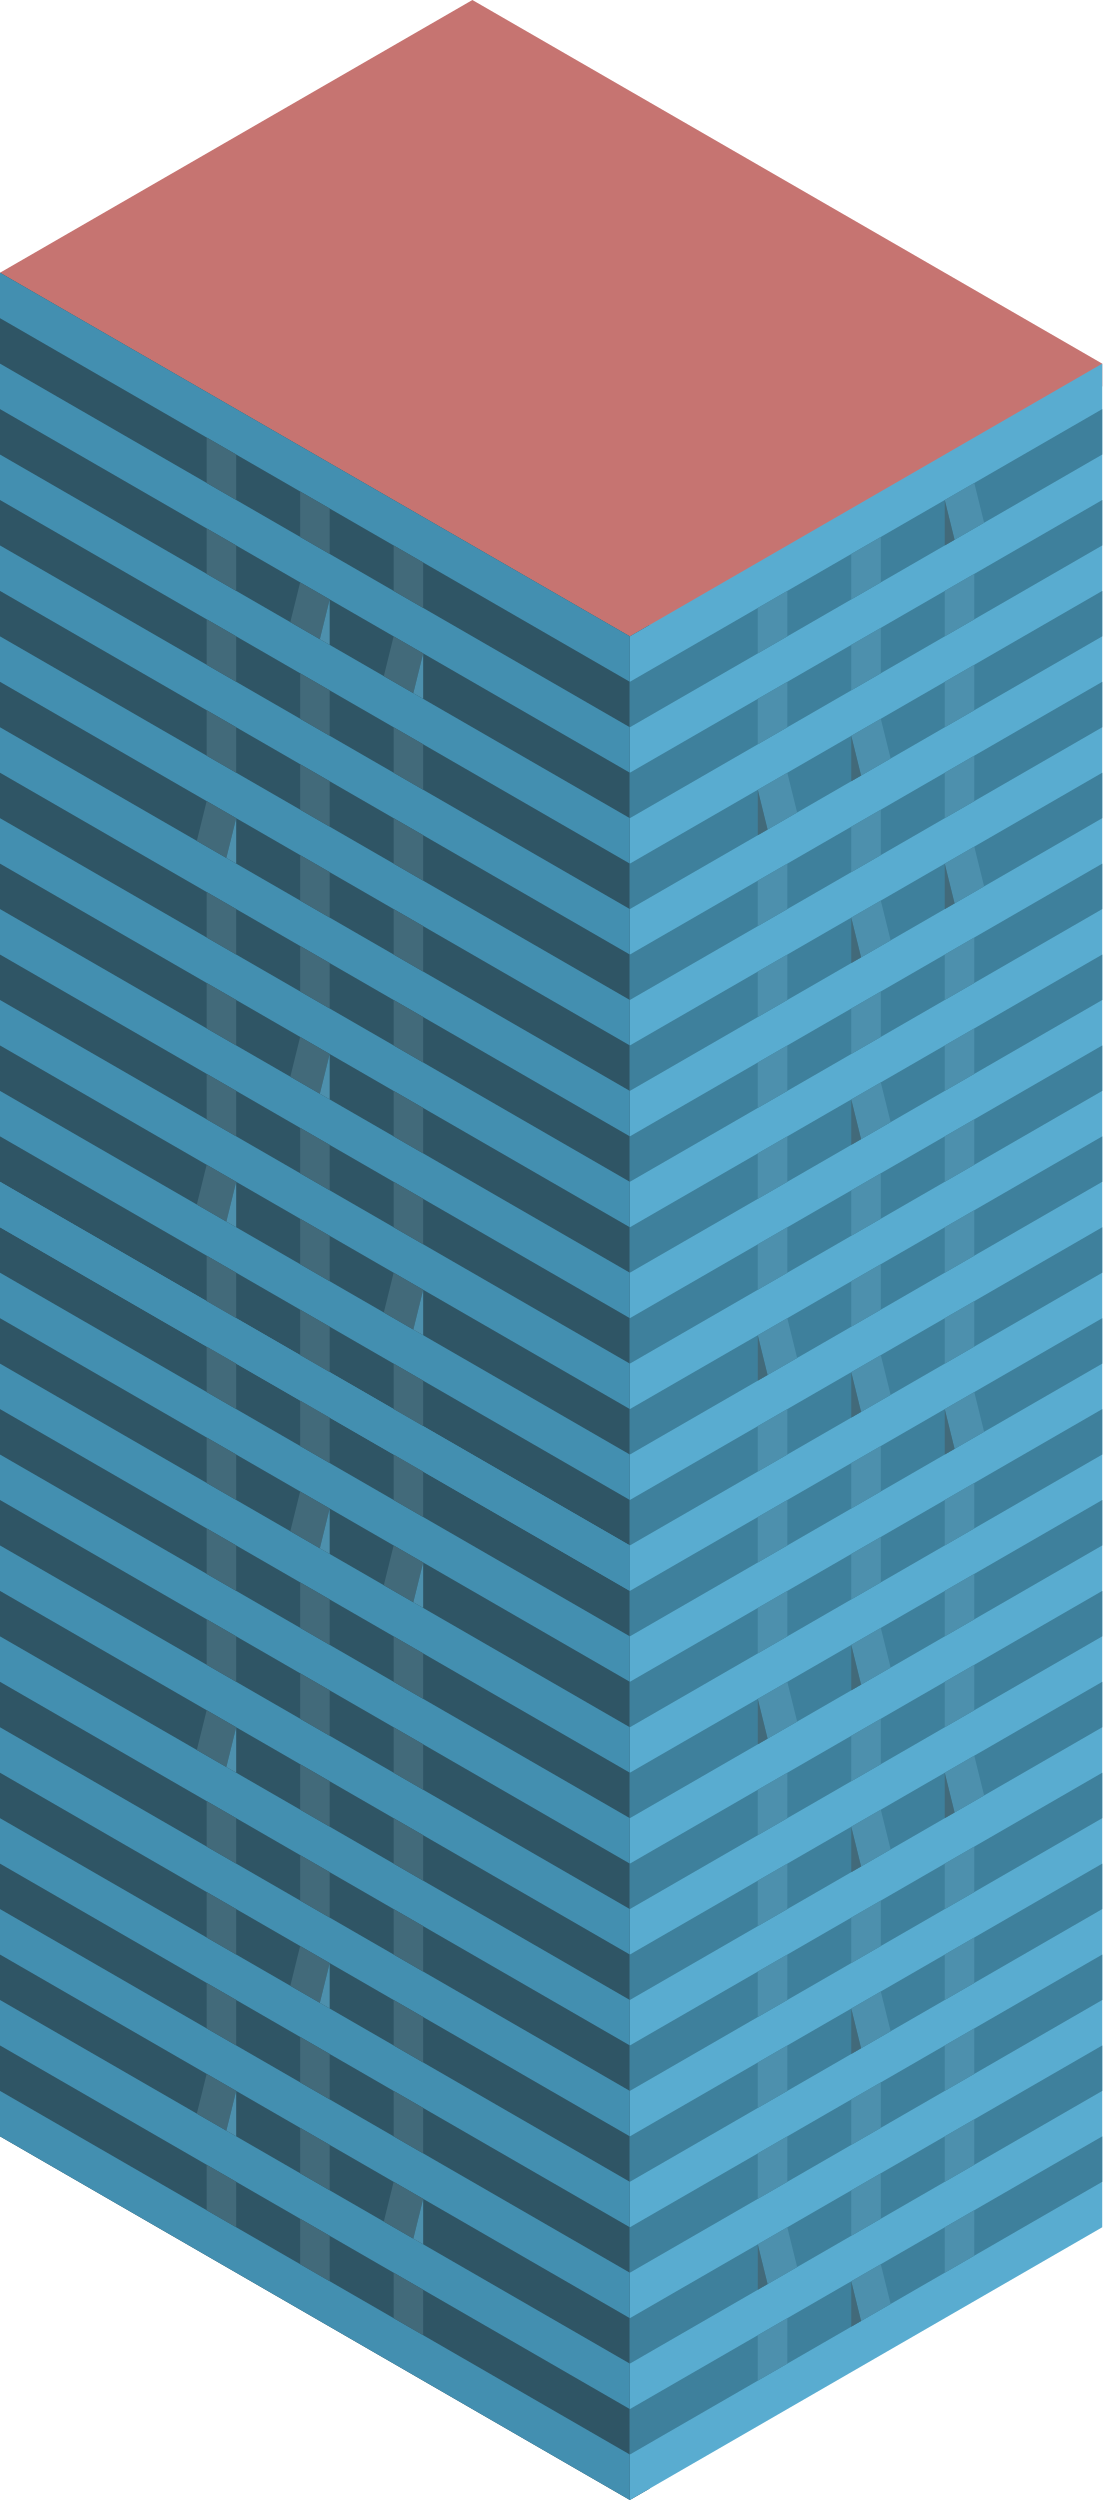
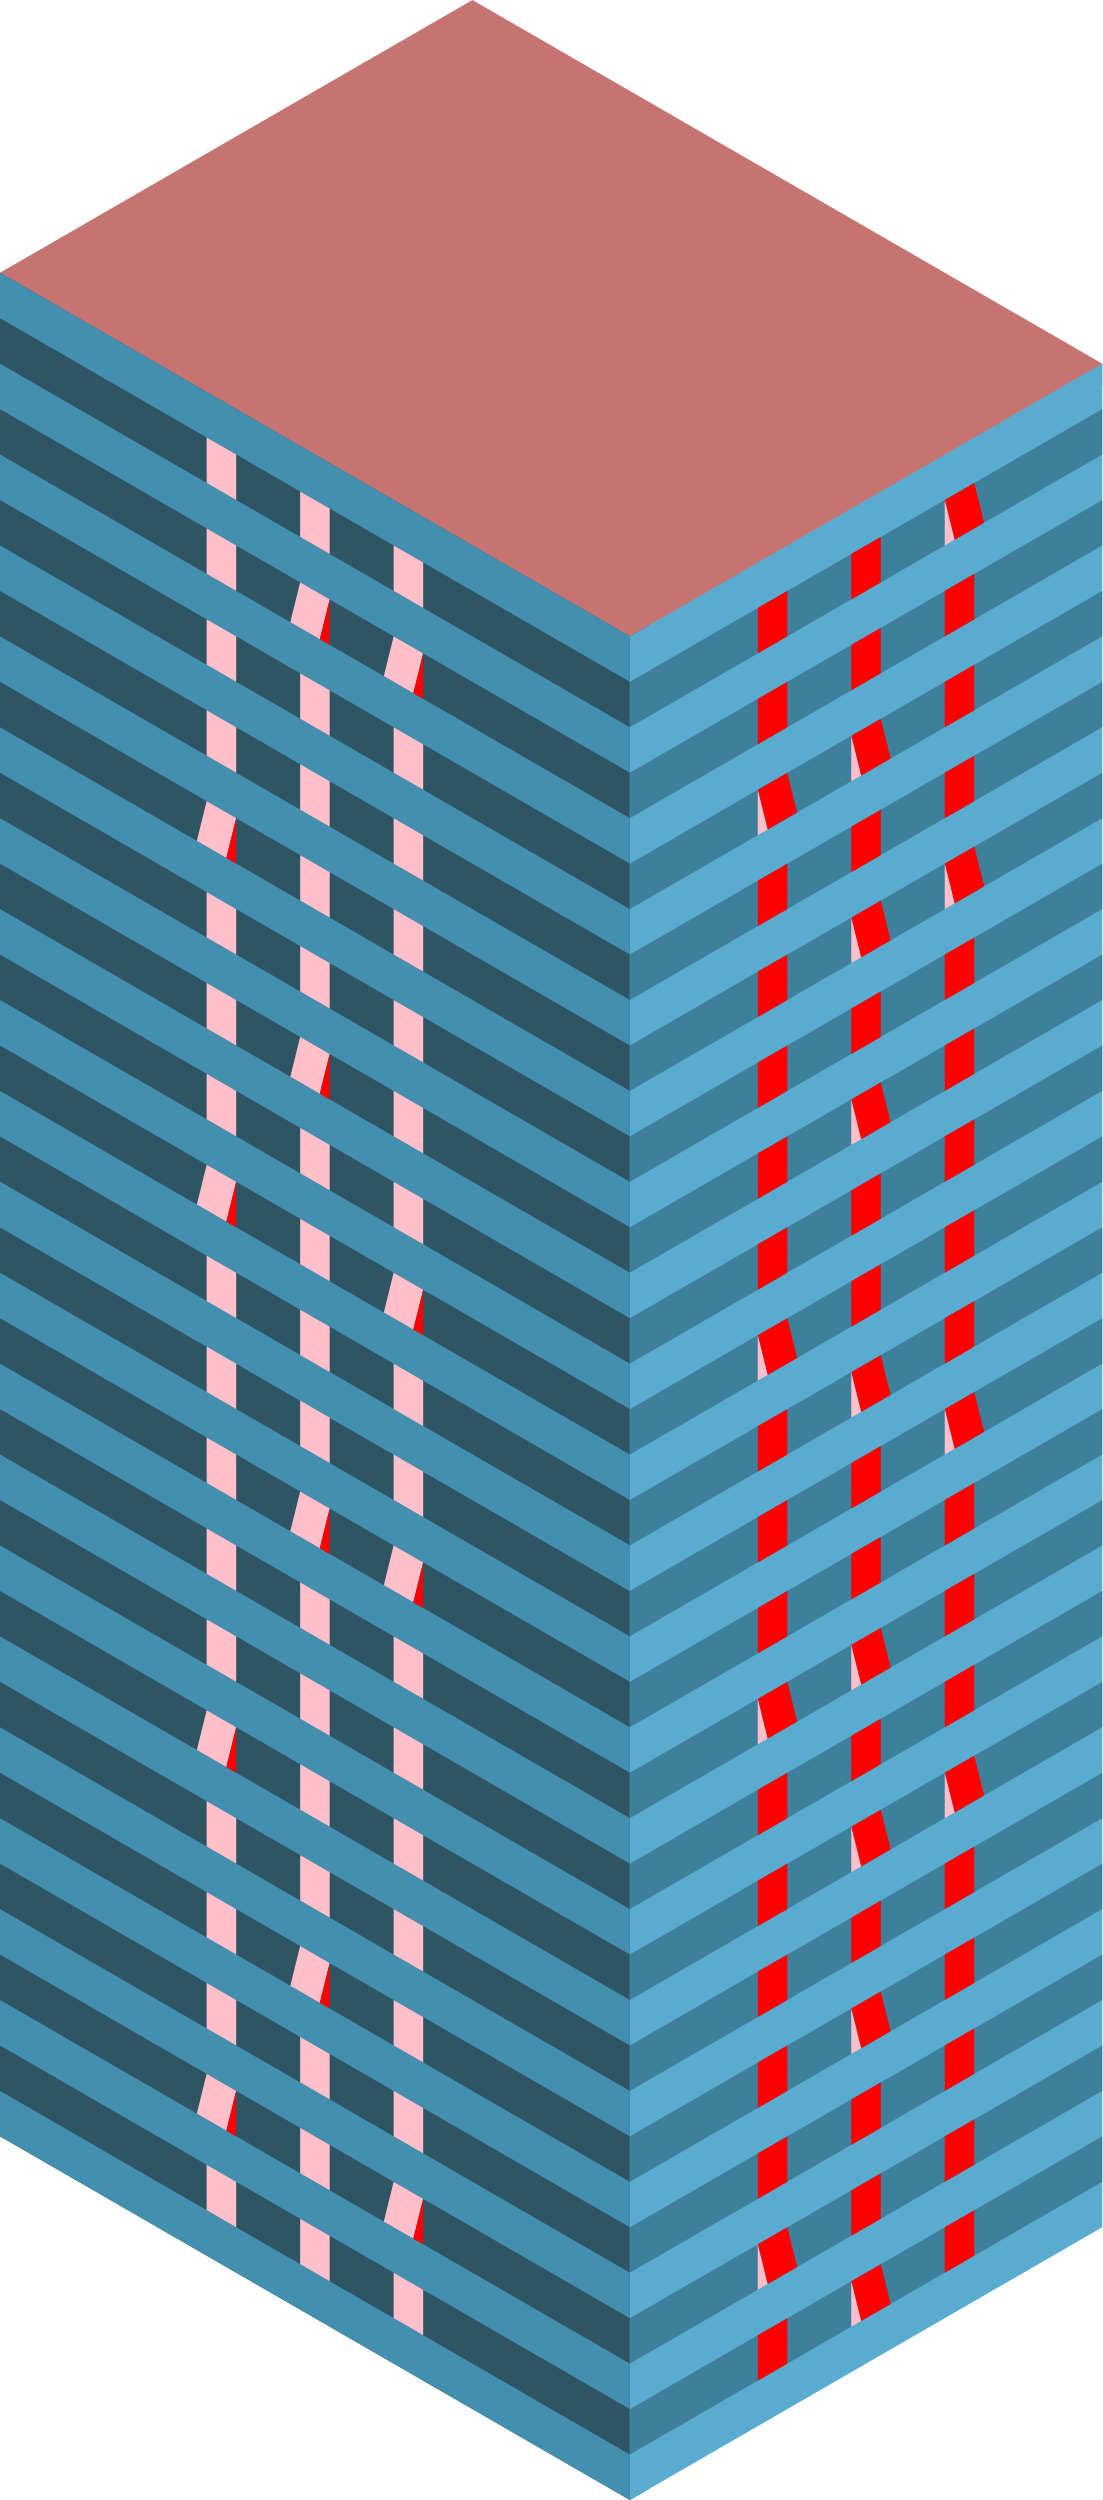
<svg xmlns="http://www.w3.org/2000/svg" id="Layer_1" data-name="Layer 1" viewBox="0 0 280 635.085">
  <defs>
    <style>
-       .top-dark {
-         fill: #c67471;
-       }
- 
-       .curtain-L-prim-dark {
-         fill: #2f5565;
-       }
- 
-       .curtain-R-prim-light {
-         fill: #59acd0;
-       }
- 
-       .curtain-R-prim-dark {
-         fill: #3e809c;
-       }
- 
-       .curtain-L-prim-light {
-         fill: #438fb0;
-       }
- 
-       .curtain-L-prim-dark-light {
-         fill: #426a7a;
-       }
- 
-       .curtain-R-prim-dark-light {
-         fill: #4d90ad;
-       }
-     </style>
+             .top-dark {
+             fill: #c67471;
+             }
+ 
+             .curtain-L-prim-dark {
+             fill: #2f5565;
+             }
+ 
+             .curtain-R-prim-light {
+             fill: #59acd0;
+             }
+ 
+             .curtain-R-prim-dark {
+             fill: #3e809c;
+             }
+ 
+             .curtain-L-prim-light {
+             fill: #438fb0;
+             }
+ 
+             .curtain-R-prim-dark-light {
+             fill: red;
+             }
+ 
+             .curtain-L-prim-dark-light {
+             fill: pink;
+             }
+         </style>
  </defs>
  <g id="Group">
    <path id="anchor_0_161.658_280" class="top-dark" d="M0,75.056V69.282L120,0,280,92.376V98.15l-120,69.282Z" />
    <path id="windows-L1" class="curtain-L-prim-dark" d="M0,69.282l160,92.376,5-2.887V632.199l-5,2.887L0,542.709Z" />
    <path id="windows-R4" class="curtain-R-prim-light" d="M160,161.658l60-34.641,60-34.641V565.803l-120,69.282Z" />
    <path id="Path" class="curtain-R-prim-dark" d="M160,207.846l120-69.282v-11.547l-120,69.282Z" />
    <path id="Path-2" data-name="Path" class="curtain-R-prim-dark" d="M160,323.316l120-69.282v-11.547l-120,69.282Z" />
    <path id="Path-3" data-name="Path" class="curtain-R-prim-dark" d="M160,230.94l120-69.282v-11.547l-120,69.282Z" />
    <path id="Path-4" data-name="Path" class="curtain-R-prim-dark" d="M160,346.41l120-69.282v-11.547l-120,69.282Z" />
    <path id="Path-5" data-name="Path" class="curtain-R-prim-dark" d="M160,254.034l120-69.282v-11.547l-120,69.282Z" />
    <path id="Path-6" data-name="Path" class="curtain-R-prim-dark" d="M160,369.504l120-69.282V288.675l-120,69.282Z" />
    <path id="Path-7" data-name="Path" class="curtain-R-prim-dark" d="M160,184.752,280,115.47v-11.547l-120,69.282Z" />
    <path id="Path-8" data-name="Path" class="curtain-R-prim-dark" d="M160,300.222,280,230.94v-11.547L160,288.675Z" />
    <path id="Path-9" data-name="Path" class="curtain-R-prim-dark" d="M160,277.128l120-69.282v-11.547l-120,69.282Z" />
    <path id="Path-10" data-name="Path" class="curtain-R-prim-dark" d="M160,392.598l120-69.282v-11.547l-120,69.282Z" />
    <path id="Path-11" data-name="Path" class="curtain-R-prim-dark" d="M160,438.786l120-69.282v-11.547l-120,69.282Z" />
    <path id="Path-12" data-name="Path" class="curtain-R-prim-dark" d="M160,554.256l120-69.282v-11.547l-120,69.282Z" />
    <path id="Path-13" data-name="Path" class="curtain-R-prim-dark" d="M160,461.88l120-69.282v-11.547l-120,69.282Z" />
    <path id="Path-14" data-name="Path" class="curtain-R-prim-dark" d="M160,577.35l120-69.282v-11.547L160,565.803Z" />
    <path id="Path-15" data-name="Path" class="curtain-R-prim-dark" d="M160,484.974l120-69.282v-11.547l-120,69.282Z" />
    <path id="Path-16" data-name="Path" class="curtain-R-prim-dark" d="M160,600.444l120-69.282v-11.547l-120,69.282Z" />
    <path id="Path-17" data-name="Path" class="curtain-R-prim-dark" d="M160,415.692,280,346.41v-11.547l-120,69.282Z" />
    <path id="Path-18" data-name="Path" class="curtain-R-prim-dark" d="M160,531.162,280,461.88v-11.547l-120,69.282Z" />
    <path id="Path-19" data-name="Path" class="curtain-R-prim-dark" d="M160,508.068l120-69.282V427.239l-120,69.282Z" />
    <path id="Path-20" data-name="Path" class="curtain-R-prim-dark" d="M160,623.538l120-69.282v-11.547l-120,69.282Z" />
    <path id="Path-21" data-name="Path" class="curtain-L-prim-light" d="M160,173.205v-11.547L0,69.282v11.547Z" />
    <path id="Path-22" data-name="Path" class="curtain-L-prim-light" d="M160,265.581v-11.547L0,161.658v11.547Z" />
    <path id="Path-23" data-name="Path" class="curtain-L-prim-light" d="M160,219.393V207.846L0,115.47v11.547Z" />
    <path id="Path-24" data-name="Path" class="curtain-L-prim-light" d="M160,311.769v-11.547L0,207.846v11.547Z" />
    <path id="Path-25" data-name="Path" class="curtain-L-prim-light" d="M160,357.957V346.41L0,254.034v11.547Z" />
    <path id="Path-26" data-name="Path" class="curtain-L-prim-light" d="M160,196.299v-11.547L0,92.376v11.547Z" />
    <path id="Path-27" data-name="Path" class="curtain-L-prim-light" d="M160,288.675v-11.547L0,184.752v11.547Z" />
    <path id="Path-28" data-name="Path" class="curtain-L-prim-light" d="M160,242.487V230.94L0,138.564v11.547Z" />
    <path id="Path-29" data-name="Path" class="curtain-L-prim-light" d="M160,334.863v-11.547L0,230.94v11.547Z" />
    <path id="Path-30" data-name="Path" class="curtain-L-prim-light" d="M160,381.051v-11.547L0,277.128v11.547Z" />
    <path id="Path-31" data-name="Path" class="curtain-L-prim-light" d="M160,404.145v-11.547L0,300.222v11.547Z" />
    <path id="Path-32" data-name="Path" class="curtain-L-prim-light" d="M160,404.145v-11.547L0,300.222v11.547Z" />
    <path id="Path-33" data-name="Path" class="curtain-L-prim-light" d="M160,496.521v-11.547L0,392.598v11.547Z" />
    <path id="Path-34" data-name="Path" class="curtain-L-prim-light" d="M160,450.333v-11.547L0,346.41v11.547Z" />
    <path id="Path-35" data-name="Path" class="curtain-L-prim-light" d="M160,542.709v-11.547L0,438.786v11.547Z" />
    <path id="Path-36" data-name="Path" class="curtain-L-prim-light" d="M160,588.897V577.35L0,484.974v11.547Z" />
    <path id="Path-37" data-name="Path" class="curtain-L-prim-light" d="M160,427.239v-11.547L0,323.316v11.547Z" />
    <path id="Path-38" data-name="Path" class="curtain-L-prim-light" d="M160,519.615v-11.547L0,415.692v11.547Z" />
    <path id="Path-39" data-name="Path" class="curtain-L-prim-light" d="M160,473.427V461.88L0,369.504v11.547Z" />
    <path id="Path-40" data-name="Path" class="curtain-L-prim-light" d="M160,565.803v-11.547L0,461.88v11.547Z" />
    <path id="Path-41" data-name="Path" class="curtain-L-prim-light" d="M160,611.991v-11.547L0,508.068v11.547Z" />
    <path id="Path-42" data-name="Path" class="curtain-L-prim-light" d="M160,635.085v-11.547L0,531.162v11.547Z" />
    <path id="windows-L2" class="curtain-L-prim-dark-light" d="M100,161.658l7.5,4.33L105,176.092l-7.5-4.33Z" />
    <path id="windows-R1" class="curtain-R-prim-dark-light" d="M107.5,177.535l-2.5-1.443,2.5-10.104Z" />
    <path id="windows-L2-2" data-name="windows-L2" class="curtain-L-prim-dark-light" d="M100,392.598l7.5,4.33L105,407.032l-7.5-4.33Z" />
    <path id="windows-R1-2" data-name="windows-R1" class="curtain-R-prim-dark-light" d="M107.5,408.475l-2.5-1.443,2.5-10.104Z" />
    <path id="windows-L2-3" data-name="windows-L2" class="curtain-L-prim-dark-light" d="M100,323.316l7.5,4.33L105,337.75l-7.5-4.33Z" />
    <path id="windows-R1-3" data-name="windows-R1" class="curtain-R-prim-dark-light" d="M107.5,339.193,105,337.75l2.5-10.104Z" />
    <path id="windows-L2-4" data-name="windows-L2" class="curtain-L-prim-dark-light" d="M100,554.256l7.5,4.33L105,568.69l-7.5-4.33Z" />
    <path id="windows-R1-4" data-name="windows-R1" class="curtain-R-prim-dark-light" d="M107.5,570.133,105,568.69l2.5-10.104Z" />
    <path id="windows-L2-5" data-name="windows-L2" class="curtain-L-prim-dark-light" d="M76.25,147.946l7.5,4.33L81.25,162.38l-7.5-4.33Z" />
    <path id="windows-R1-5" data-name="windows-R1" class="curtain-R-prim-dark-light" d="M83.75,163.823l-2.5-1.443,2.5-10.104Z" />
    <path id="windows-L2-6" data-name="windows-L2" class="curtain-L-prim-dark-light" d="M76.25,378.886l7.5,4.33L81.25,393.32l-7.5-4.33Z" />
    <path id="windows-R1-6" data-name="windows-R1" class="curtain-R-prim-dark-light" d="M83.75,394.763l-2.5-1.443,2.5-10.104Z" />
    <path id="windows-L2-7" data-name="windows-L2" class="curtain-L-prim-dark-light" d="M52.5,295.892l7.5,4.33-2.5,10.104-7.5-4.33Z" />
    <path id="windows-R1-7" data-name="windows-R1" class="curtain-R-prim-dark-light" d="M60,311.769l-2.5-1.443L60,300.222Z" />
    <path id="windows-L2-8" data-name="windows-L2" class="curtain-L-prim-dark-light" d="M52.5,526.832l7.5,4.33-2.5,10.104-7.5-4.33Z" />
    <path id="windows-R1-8" data-name="windows-R1" class="curtain-R-prim-dark-light" d="M60,542.709l-2.5-1.443L60,531.162Z" />
    <path id="windows-L2-9" data-name="windows-L2" class="curtain-L-prim-dark-light" d="M52.5,203.516l7.5,4.33L57.5,217.95,50,213.62Z" />
    <path id="windows-R1-9" data-name="windows-R1" class="curtain-R-prim-dark-light" d="M60,219.393,57.5,217.95,60,207.846Z" />
    <path id="windows-L2-10" data-name="windows-L2" class="curtain-L-prim-dark-light" d="M52.5,434.456l7.5,4.33L57.5,448.89,50,444.56Z" />
    <path id="windows-R1-10" data-name="windows-R1" class="curtain-R-prim-dark-light" d="M60,450.333,57.5,448.89,60,438.786Z" />
    <path id="windows-L2-11" data-name="windows-L2" class="curtain-L-prim-dark-light" d="M76.25,263.416l7.5,4.33L81.25,277.85l-7.5-4.33Z" />
    <path id="windows-R1-11" data-name="windows-R1" class="curtain-R-prim-dark-light" d="M83.75,279.293l-2.5-1.443,2.5-10.104Z" />
    <path id="windows-L2-12" data-name="windows-L2" class="curtain-L-prim-dark-light" d="M76.25,494.356l7.5,4.33L81.25,508.79l-7.5-4.33Z" />
    <path id="windows-R1-12" data-name="windows-R1" class="curtain-R-prim-dark-light" d="M83.75,510.233l-2.5-1.443,2.5-10.104Z" />
    <path id="windows-R4-2" data-name="windows-R4" class="curtain-R-prim-dark-light" d="M247.5,122.687l-7.5,4.33,2.5,10.104,7.5-4.33Z" />
    <path id="windows-L4" class="curtain-L-prim-dark-light" d="M240,138.564l2.5-1.443L240,127.017Z" />
    <path id="windows-R4-3" data-name="windows-R4" class="curtain-R-prim-dark-light" d="M247.5,353.627l-7.5,4.33,2.5,10.104,7.5-4.33Z" />
    <path id="windows-L4-2" data-name="windows-L4" class="curtain-L-prim-dark-light" d="M240,369.504l2.5-1.443L240,357.957Z" />
    <path id="windows-R4-4" data-name="windows-R4" class="curtain-R-prim-dark-light" d="M200,196.299l-7.5,4.33,2.5,10.104,7.5-4.33Z" />
    <path id="windows-L4-3" data-name="windows-L4" class="curtain-L-prim-dark-light" d="M192.5,212.176l2.5-1.443-2.5-10.104Z" />
    <path id="windows-R4-5" data-name="windows-R4" class="curtain-R-prim-dark-light" d="M200,427.239l-7.5,4.33L195,441.673l7.5-4.33Z" />
    <path id="windows-L4-4" data-name="windows-L4" class="curtain-L-prim-dark-light" d="M192.5,443.116l2.5-1.443-2.5-10.104Z" />
    <path id="windows-R4-6" data-name="windows-R4" class="curtain-R-prim-dark-light" d="M223.75,228.775l-7.5,4.33,2.5,10.104,7.5-4.33Z" />
    <path id="windows-L4-5" data-name="windows-L4" class="curtain-L-prim-dark-light" d="M216.25,244.652l2.5-1.443-2.5-10.104Z" />
    <path id="windows-R4-7" data-name="windows-R4" class="curtain-R-prim-dark-light" d="M223.75,459.715l-7.5,4.33,2.5,10.104,7.5-4.33Z" />
    <path id="windows-L4-6" data-name="windows-L4" class="curtain-L-prim-dark-light" d="M216.25,475.592l2.5-1.443-2.5-10.104Z" />
    <path id="windows-R4-8" data-name="windows-R4" class="curtain-R-prim-dark-light" d="M223.75,182.587l-7.5,4.33,2.5,10.104,7.5-4.33Z" />
    <path id="windows-L4-7" data-name="windows-L4" class="curtain-L-prim-dark-light" d="M216.25,198.464l2.5-1.443-2.5-10.104Z" />
    <path id="windows-R4-9" data-name="windows-R4" class="curtain-R-prim-dark-light" d="M223.75,413.527l-7.5,4.33,2.5,10.104,7.5-4.33Z" />
    <path id="windows-L4-8" data-name="windows-L4" class="curtain-L-prim-dark-light" d="M216.25,429.404l2.5-1.443-2.5-10.104Z" />
    <path id="windows-R4-10" data-name="windows-R4" class="curtain-R-prim-dark-light" d="M223.75,274.963l-7.5,4.33,2.5,10.104,7.5-4.33Z" />
    <path id="windows-L4-9" data-name="windows-L4" class="curtain-L-prim-dark-light" d="M216.25,290.84l2.5-1.443-2.5-10.104Z" />
    <path id="windows-R4-11" data-name="windows-R4" class="curtain-R-prim-dark-light" d="M223.75,505.903l-7.5,4.33,2.5,10.104,7.5-4.33Z" />
    <path id="windows-L4-10" data-name="windows-L4" class="curtain-L-prim-dark-light" d="M216.25,521.78l2.5-1.443-2.5-10.104Z" />
    <path id="windows-R4-12" data-name="windows-R4" class="curtain-R-prim-dark-light" d="M200,334.863l-7.5,4.33L195,349.297l7.5-4.33Z" />
    <path id="windows-L4-11" data-name="windows-L4" class="curtain-L-prim-dark-light" d="M192.5,350.74l2.5-1.443-2.5-10.104Z" />
    <path id="windows-R4-13" data-name="windows-R4" class="curtain-R-prim-dark-light" d="M200,565.803l-7.5,4.33L195,580.237l7.5-4.33Z" />
    <path id="windows-L4-12" data-name="windows-L4" class="curtain-L-prim-dark-light" d="M192.5,581.68l2.5-1.443-2.5-10.104Z" />
    <path id="windows-R4-14" data-name="windows-R4" class="curtain-R-prim-dark-light" d="M223.75,344.245l-7.5,4.33,2.5,10.104,7.5-4.33Z" />
    <path id="windows-L4-13" data-name="windows-L4" class="curtain-L-prim-dark-light" d="M216.25,360.122l2.5-1.443-2.5-10.104Z" />
    <path id="windows-R4-15" data-name="windows-R4" class="curtain-R-prim-dark-light" d="M223.75,575.185l-7.5,4.33,2.5,10.104,7.5-4.33Z" />
    <path id="windows-L4-14" data-name="windows-L4" class="curtain-L-prim-dark-light" d="M216.25,591.062l2.5-1.443-2.5-10.104Z" />
    <path id="windows-R4-16" data-name="windows-R4" class="curtain-R-prim-dark-light" d="M247.5,215.063l-7.5,4.33,2.5,10.104,7.5-4.33Z" />
    <path id="windows-L4-15" data-name="windows-L4" class="curtain-L-prim-dark-light" d="M240,230.94l2.5-1.443L240,219.393Z" />
    <path id="windows-R4-17" data-name="windows-R4" class="curtain-R-prim-dark-light" d="M247.5,446.003l-7.5,4.33,2.5,10.104,7.5-4.33Z" />
    <path id="windows-L4-16" data-name="windows-L4" class="curtain-L-prim-dark-light" d="M240,461.88l2.5-1.443L240,450.333Z" />
    <path id="Path-43" data-name="Path" class="curtain-R-prim-dark-light" d="M223.75,136.399l-7.5,4.33v11.547l7.5-4.33Z" />
    <path id="Path-44" data-name="Path" class="curtain-R-prim-dark-light" d="M200,150.111l-7.5,4.33v11.547l7.5-4.33Z" />
    <path id="Path-45" data-name="Path" class="curtain-R-prim-dark-light" d="M223.75,367.339l-7.5,4.33v11.547l7.5-4.33Z" />
    <path id="Path-46" data-name="Path" class="curtain-R-prim-dark-light" d="M200,381.051l-7.5,4.33v11.547l7.5-4.33Z" />
    <path id="Path-47" data-name="Path" class="curtain-R-prim-dark-light" d="M247.5,168.875l-7.5,4.33v11.547l7.5-4.33Z" />
    <path id="Path-48" data-name="Path" class="curtain-R-prim-dark-light" d="M247.5,399.815l-7.5,4.33v11.547l7.5-4.33Z" />
    <path id="Path-49" data-name="Path" class="curtain-R-prim-dark-light" d="M200,242.487l-7.5,4.33v11.547l7.5-4.33Z" />
    <path id="Path-50" data-name="Path" class="curtain-R-prim-dark-light" d="M200,473.427l-7.5,4.33v11.547l7.5-4.33Z" />
    <path id="Path-51" data-name="Path" class="curtain-R-prim-dark-light" d="M247.5,261.251l-7.5,4.33v11.547l7.5-4.33Z" />
    <path id="Path-52" data-name="Path" class="curtain-R-prim-dark-light" d="M200,288.675l-7.5,4.33v11.547l7.5-4.33Z" />
    <path id="Path-53" data-name="Path" class="curtain-R-prim-dark-light" d="M247.5,492.191l-7.5,4.33v11.547l7.5-4.33Z" />
    <path id="Path-54" data-name="Path" class="curtain-R-prim-dark-light" d="M200,519.615l-7.5,4.33v11.547l7.5-4.33Z" />
    <path id="Path-55" data-name="Path" class="curtain-R-prim-dark-light" d="M247.5,307.439l-7.5,4.33v11.547l7.5-4.33Z" />
    <path id="Path-56" data-name="Path" class="curtain-R-prim-dark-light" d="M223.75,321.151l-7.5,4.33v11.547l7.5-4.33Z" />
    <path id="Path-57" data-name="Path" class="curtain-R-prim-dark-light" d="M247.5,538.379l-7.5,4.33v11.547l7.5-4.33Z" />
    <path id="Path-58" data-name="Path" class="curtain-R-prim-dark-light" d="M223.75,552.091l-7.5,4.33v11.547l7.5-4.33Z" />
    <path id="Path-59" data-name="Path" class="curtain-R-prim-dark-light" d="M247.5,145.781l-7.5,4.33v11.547l7.5-4.33Z" />
    <path id="Path-60" data-name="Path" class="curtain-R-prim-dark-light" d="M223.75,159.493l-7.5,4.33V175.37l7.5-4.33Z" />
    <path id="Path-61" data-name="Path" class="curtain-R-prim-dark-light" d="M200,173.205l-7.5,4.33v11.547l7.5-4.33Z" />
    <path id="Path-62" data-name="Path" class="curtain-R-prim-dark-light" d="M247.5,376.721l-7.5,4.33v11.547l7.5-4.33Z" />
    <path id="Path-63" data-name="Path" class="curtain-R-prim-dark-light" d="M223.75,390.433l-7.5,4.33V406.31l7.5-4.33Z" />
    <path id="Path-64" data-name="Path" class="curtain-R-prim-dark-light" d="M200,404.145l-7.5,4.33v11.547l7.5-4.33Z" />
    <path id="Path-65" data-name="Path" class="curtain-R-prim-dark-light" d="M247.5,191.969l-7.5,4.33v11.547l7.5-4.33Z" />
    <path id="Path-66" data-name="Path" class="curtain-R-prim-dark-light" d="M223.75,205.681l-7.5,4.33v11.547l7.5-4.33Z" />
    <path id="Path-67" data-name="Path" class="curtain-R-prim-dark-light" d="M200,219.393l-7.5,4.33V235.27l7.5-4.33Z" />
    <path id="Path-68" data-name="Path" class="curtain-R-prim-dark-light" d="M247.5,422.909l-7.5,4.33v11.547l7.5-4.33Z" />
    <path id="Path-69" data-name="Path" class="curtain-R-prim-dark-light" d="M223.75,436.621l-7.5,4.33v11.547l7.5-4.33Z" />
    <path id="Path-70" data-name="Path" class="curtain-R-prim-dark-light" d="M200,450.333l-7.5,4.33V466.21l7.5-4.33Z" />
    <path id="Path-71" data-name="Path" class="curtain-R-prim-dark-light" d="M247.5,238.157l-7.5,4.33v11.547l7.5-4.33Z" />
    <path id="Path-72" data-name="Path" class="curtain-R-prim-dark-light" d="M223.75,251.869l-7.5,4.33v11.547l7.5-4.33Z" />
    <path id="Path-73" data-name="Path" class="curtain-R-prim-dark-light" d="M200,265.581l-7.5,4.33v11.547l7.5-4.33Z" />
    <path id="Path-74" data-name="Path" class="curtain-R-prim-dark-light" d="M247.5,469.097l-7.5,4.33v11.547l7.5-4.33Z" />
    <path id="Path-75" data-name="Path" class="curtain-R-prim-dark-light" d="M223.75,482.809l-7.5,4.33v11.547l7.5-4.33Z" />
    <path id="Path-76" data-name="Path" class="curtain-R-prim-dark-light" d="M200,496.521l-7.5,4.33v11.547l7.5-4.33Z" />
    <path id="Path-77" data-name="Path" class="curtain-R-prim-dark-light" d="M247.5,284.345l-7.5,4.33v11.547l7.5-4.33Z" />
    <path id="Path-78" data-name="Path" class="curtain-R-prim-dark-light" d="M223.75,298.057l-7.5,4.33v11.547l7.5-4.33Z" />
    <path id="Path-79" data-name="Path" class="curtain-R-prim-dark-light" d="M200,311.769l-7.5,4.33v11.547l7.5-4.33Z" />
    <path id="Path-80" data-name="Path" class="curtain-R-prim-dark-light" d="M247.5,515.285l-7.5,4.33v11.547l7.5-4.33Z" />
    <path id="Path-81" data-name="Path" class="curtain-R-prim-dark-light" d="M223.75,528.997l-7.5,4.33v11.547l7.5-4.33Z" />
    <path id="Path-82" data-name="Path" class="curtain-R-prim-dark-light" d="M200,542.709l-7.5,4.33v11.547l7.5-4.33Z" />
    <path id="Path-83" data-name="Path" class="curtain-R-prim-dark-light" d="M247.5,330.533l-7.5,4.33V346.41l7.5-4.33Z" />
    <path id="Path-84" data-name="Path" class="curtain-R-prim-dark-light" d="M200,357.957l-7.5,4.33v11.547l7.5-4.33Z" />
    <path id="Path-85" data-name="Path" class="curtain-R-prim-dark-light" d="M247.5,561.473l-7.5,4.33V577.35l7.5-4.33Z" />
    <path id="Path-86" data-name="Path" class="curtain-R-prim-dark-light" d="M200,588.897l-7.5,4.33v11.547l7.5-4.33Z" />
    <path id="Path-87" data-name="Path" class="curtain-L-prim-dark-light" d="M52.5,111.14l7.5,4.33v11.547l-7.5-4.33Z" />
    <path id="Path-88" data-name="Path" class="curtain-L-prim-dark-light" d="M76.25,124.852l7.5,4.33v11.547l-7.5-4.33Z" />
    <path id="Path-89" data-name="Path" class="curtain-L-prim-dark-light" d="M100,138.564l7.5,4.33v11.547l-7.5-4.33Z" />
    <path id="Path-90" data-name="Path" class="curtain-L-prim-dark-light" d="M52.5,342.08l7.5,4.33v11.547l-7.5-4.33Z" />
    <path id="Path-91" data-name="Path" class="curtain-L-prim-dark-light" d="M76.25,355.792l7.5,4.33v11.547l-7.5-4.33Z" />
    <path id="Path-92" data-name="Path" class="curtain-L-prim-dark-light" d="M100,369.504l7.5,4.33v11.547l-7.5-4.33Z" />
    <path id="Path-93" data-name="Path" class="curtain-L-prim-dark-light" d="M52.5,134.234l7.5,4.33v11.547l-7.5-4.33Z" />
    <path id="Path-94" data-name="Path" class="curtain-L-prim-dark-light" d="M52.5,157.328l7.5,4.33v11.547l-7.5-4.33Z" />
    <path id="Path-95" data-name="Path" class="curtain-L-prim-dark-light" d="M76.25,171.04l7.5,4.33v11.547l-7.5-4.33Z" />
    <path id="Path-96" data-name="Path" class="curtain-L-prim-dark-light" d="M100,184.752l7.5,4.33v11.547l-7.5-4.33Z" />
    <path id="Path-97" data-name="Path" class="curtain-L-prim-dark-light" d="M52.5,365.174l7.5,4.33v11.547l-7.5-4.33Z" />
    <path id="Path-98" data-name="Path" class="curtain-L-prim-dark-light" d="M52.5,388.268l7.5,4.33v11.547l-7.5-4.33Z" />
    <path id="Path-99" data-name="Path" class="curtain-L-prim-dark-light" d="M76.25,401.98l7.5,4.33v11.547l-7.5-4.33Z" />
    <path id="Path-100" data-name="Path" class="curtain-L-prim-dark-light" d="M100,415.692l7.5,4.33v11.547l-7.5-4.33Z" />
    <path id="Path-101" data-name="Path" class="curtain-L-prim-dark-light" d="M52.5,180.422l7.5,4.33v11.547l-7.5-4.33Z" />
    <path id="Path-102" data-name="Path" class="curtain-L-prim-dark-light" d="M76.25,194.134l7.5,4.33v11.547l-7.5-4.33Z" />
    <path id="Path-103" data-name="Path" class="curtain-L-prim-dark-light" d="M76.25,217.228l7.5,4.33v11.547l-7.5-4.33Z" />
    <path id="Path-104" data-name="Path" class="curtain-L-prim-dark-light" d="M100,207.846l7.5,4.33v11.547l-7.5-4.33Z" />
    <path id="Path-105" data-name="Path" class="curtain-L-prim-dark-light" d="M100,230.94l7.5,4.33v11.547l-7.5-4.33Z" />
    <path id="Path-106" data-name="Path" class="curtain-L-prim-dark-light" d="M52.5,411.362l7.5,4.33v11.547l-7.5-4.33Z" />
    <path id="Path-107" data-name="Path" class="curtain-L-prim-dark-light" d="M76.25,425.074l7.5,4.33v11.547l-7.5-4.33Z" />
    <path id="Path-108" data-name="Path" class="curtain-L-prim-dark-light" d="M76.25,448.168l7.5,4.33v11.547l-7.5-4.33Z" />
    <path id="Path-109" data-name="Path" class="curtain-L-prim-dark-light" d="M100,438.786l7.5,4.33v11.547l-7.5-4.33Z" />
    <path id="Path-110" data-name="Path" class="curtain-L-prim-dark-light" d="M100,461.88l7.5,4.33v11.547l-7.5-4.33Z" />
    <path id="Path-111" data-name="Path" class="curtain-L-prim-dark-light" d="M52.5,226.61l7.5,4.33v11.547l-7.5-4.33Z" />
    <path id="Path-112" data-name="Path" class="curtain-L-prim-dark-light" d="M52.5,249.704l7.5,4.33v11.547l-7.5-4.33Z" />
    <path id="Path-113" data-name="Path" class="curtain-L-prim-dark-light" d="M76.25,240.322l7.5,4.33v11.547l-7.5-4.33Z" />
    <path id="Path-114" data-name="Path" class="curtain-L-prim-dark-light" d="M100,254.034l7.5,4.33v11.547l-7.5-4.33Z" />
    <path id="Path-115" data-name="Path" class="curtain-L-prim-dark-light" d="M100,277.128l7.5,4.33v11.547l-7.5-4.33Z" />
    <path id="Path-116" data-name="Path" class="curtain-L-prim-dark-light" d="M52.5,457.55l7.5,4.33v11.547l-7.5-4.33Z" />
    <path id="Path-117" data-name="Path" class="curtain-L-prim-dark-light" d="M52.5,480.644l7.5,4.33v11.547l-7.5-4.33Z" />
    <path id="Path-118" data-name="Path" class="curtain-L-prim-dark-light" d="M76.25,471.262l7.5,4.33v11.547l-7.5-4.33Z" />
    <path id="Path-119" data-name="Path" class="curtain-L-prim-dark-light" d="M100,484.974l7.5,4.33v11.547l-7.5-4.33Z" />
    <path id="Path-120" data-name="Path" class="curtain-L-prim-dark-light" d="M100,508.068l7.5,4.33v11.547l-7.5-4.33Z" />
    <path id="Path-121" data-name="Path" class="curtain-L-prim-dark-light" d="M52.5,272.798l7.5,4.33v11.547l-7.5-4.33Z" />
    <path id="Path-122" data-name="Path" class="curtain-L-prim-dark-light" d="M76.25,286.51l7.5,4.33v11.547l-7.5-4.33Z" />
    <path id="Path-123" data-name="Path" class="curtain-L-prim-dark-light" d="M76.25,309.604l7.5,4.33v11.547l-7.5-4.33Z" />
    <path id="Path-124" data-name="Path" class="curtain-L-prim-dark-light" d="M100,300.222l7.5,4.33v11.547l-7.5-4.33Z" />
    <path id="Path-125" data-name="Path" class="curtain-L-prim-dark-light" d="M52.5,503.738l7.5,4.33v11.547l-7.5-4.33Z" />
    <path id="Path-126" data-name="Path" class="curtain-L-prim-dark-light" d="M76.25,517.45l7.5,4.33v11.547l-7.5-4.33Z" />
    <path id="Path-127" data-name="Path" class="curtain-L-prim-dark-light" d="M76.25,540.544l7.5,4.33v11.547l-7.5-4.33Z" />
    <path id="Path-128" data-name="Path" class="curtain-L-prim-dark-light" d="M100,531.162l7.5,4.33v11.547l-7.5-4.33Z" />
    <path id="Path-129" data-name="Path" class="curtain-L-prim-dark-light" d="M52.5,318.986l7.5,4.33v11.547l-7.5-4.33Z" />
    <path id="Path-130" data-name="Path" class="curtain-L-prim-dark-light" d="M76.25,332.698l7.5,4.33v11.547l-7.5-4.33Z" />
    <path id="Path-131" data-name="Path" class="curtain-L-prim-dark-light" d="M100,346.41l7.5,4.33v11.547l-7.5-4.33Z" />
    <path id="Path-132" data-name="Path" class="curtain-L-prim-dark-light" d="M52.5,549.926l7.5,4.33v11.547l-7.5-4.33Z" />
    <path id="Path-133" data-name="Path" class="curtain-L-prim-dark-light" d="M76.25,563.638l7.5,4.33v11.547l-7.5-4.33Z" />
    <path id="Path-134" data-name="Path" class="curtain-L-prim-dark-light" d="M100,577.35l7.5,4.33v11.547l-7.5-4.33Z" />
  </g>
</svg>
